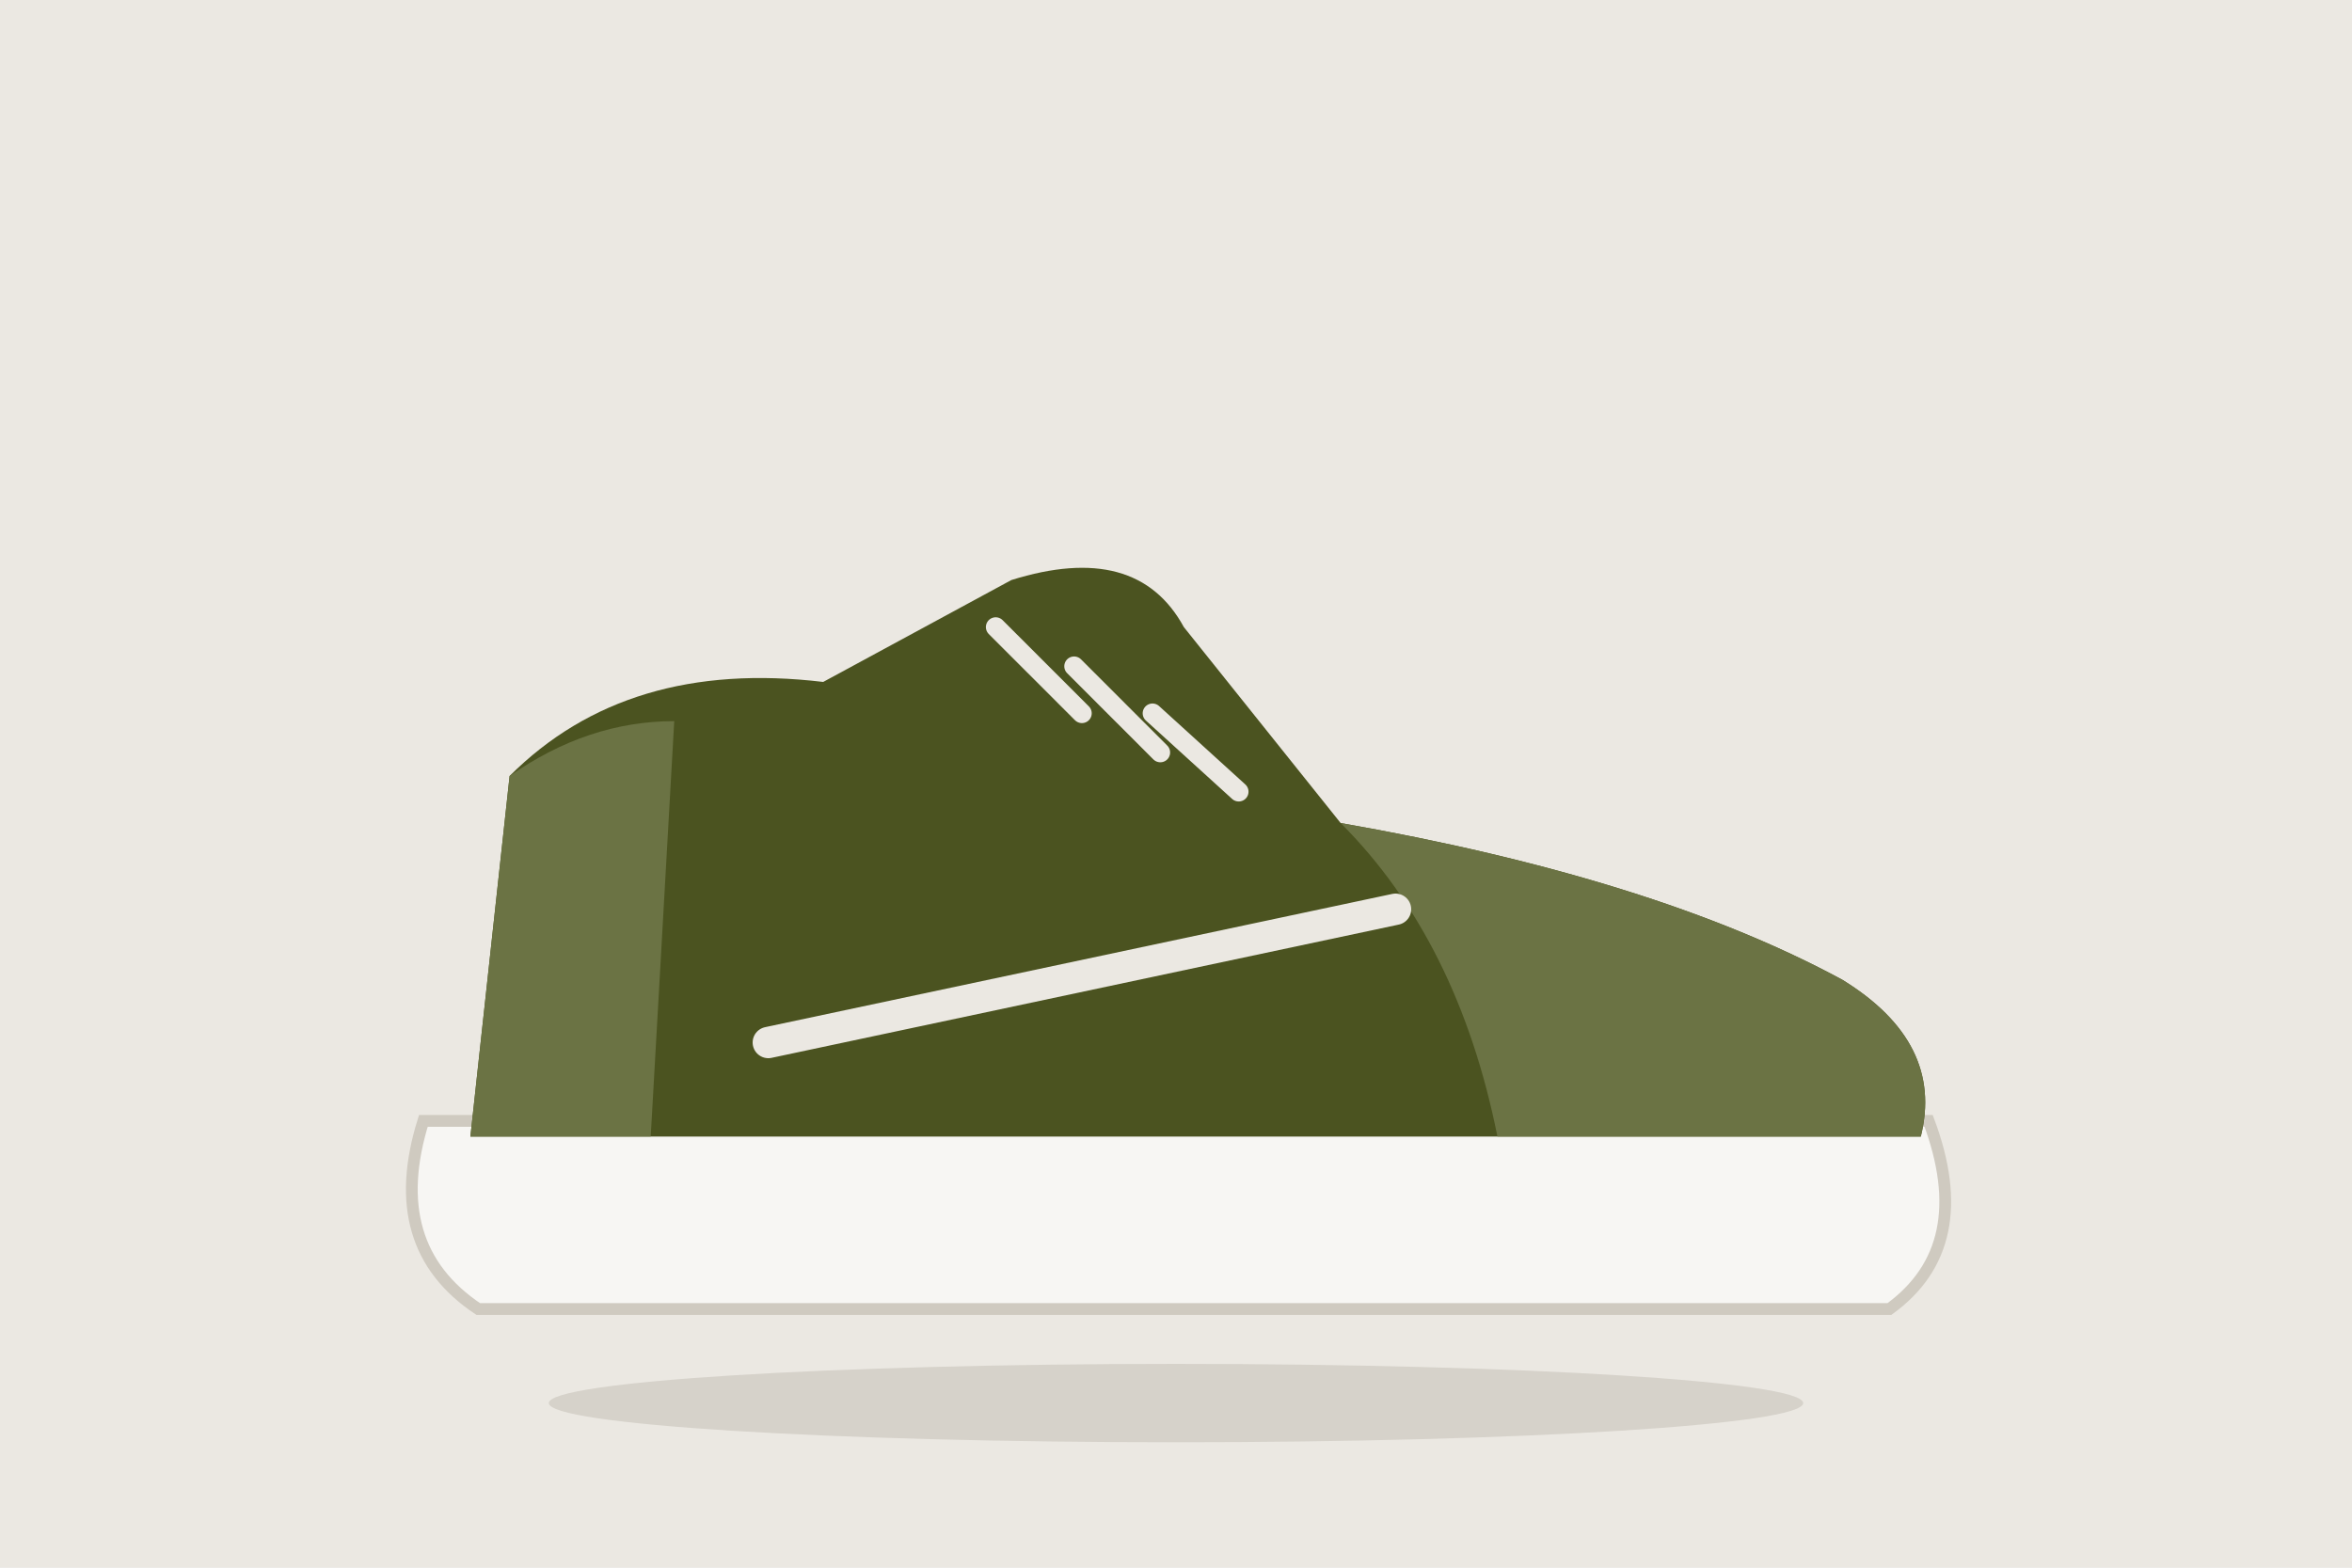
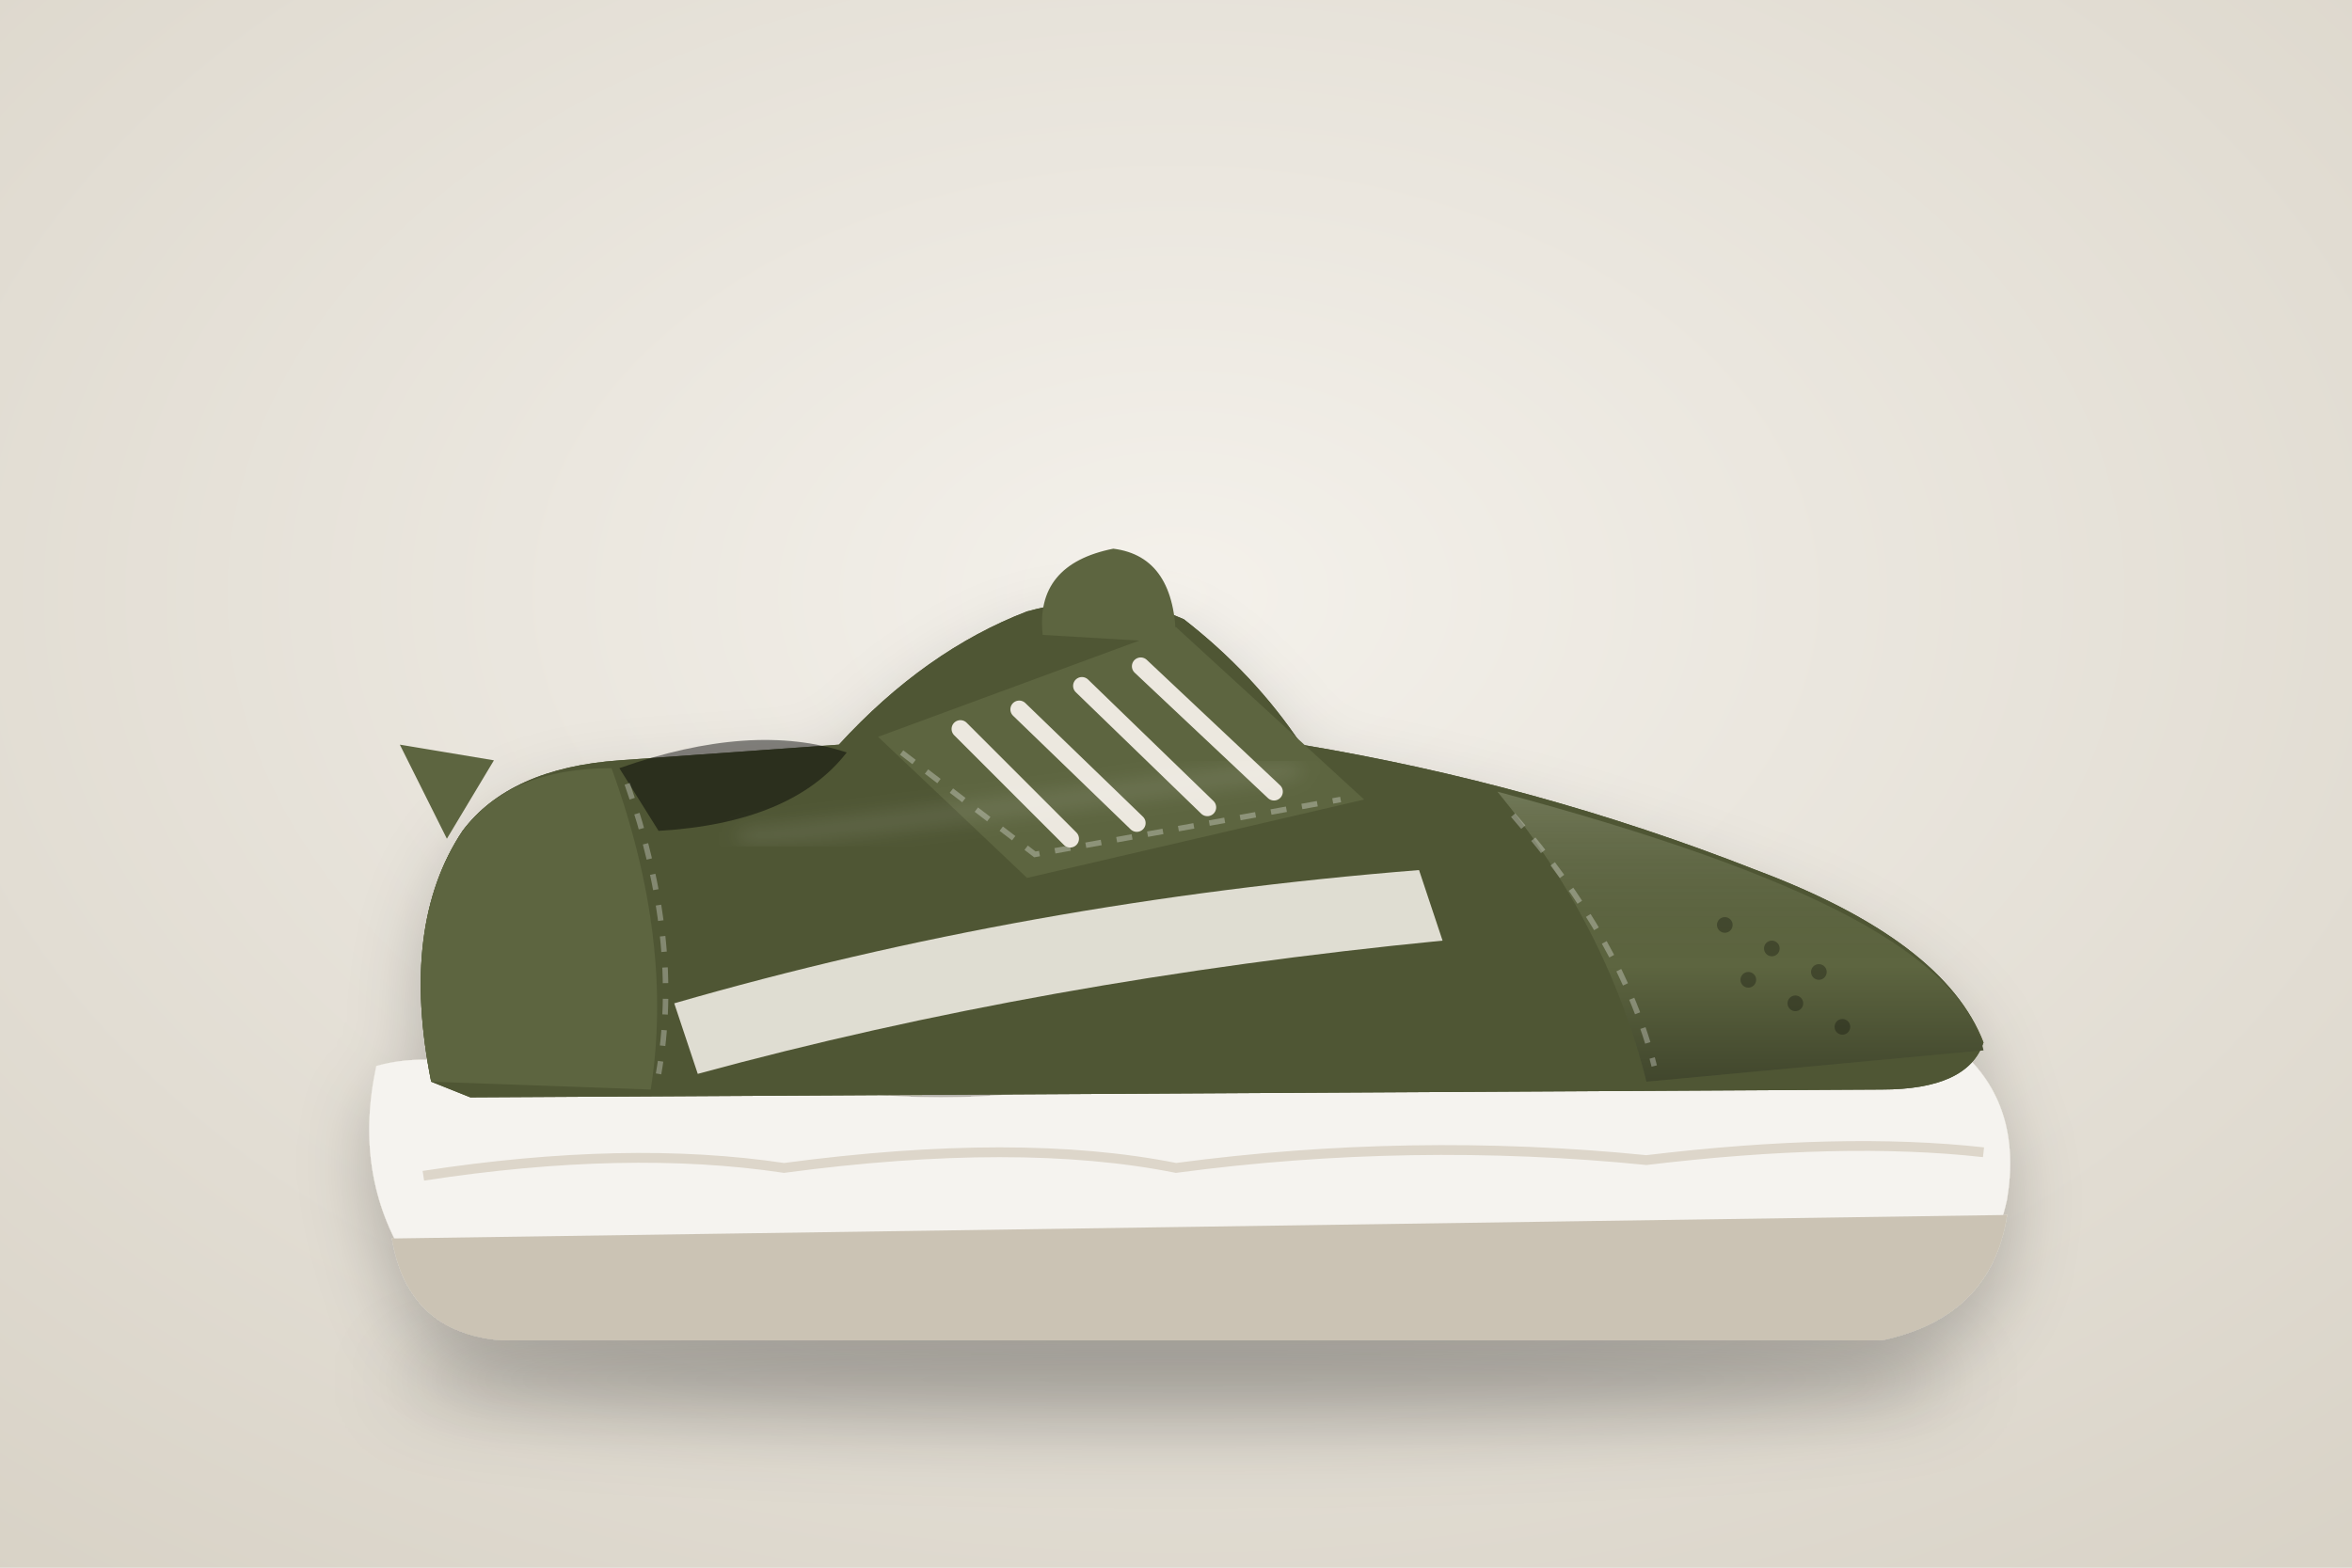
<svg xmlns="http://www.w3.org/2000/svg" viewBox="0 0 600 400">
-   <rect width="600" height="400" fill="#ebe8e2" />
-   <ellipse cx="300" cy="358" rx="160" ry="10" fill="#d6d2ca" />
-   <path d="M108 286 L492 286 Q504 318 482 334 L122 334 Q98 318 108 286 Z" fill="#f7f6f3" stroke="#cfcac0" stroke-width="3" />
-   <path d="M120 290 L130 198 Q160 168 210 174 L258 148 Q290 138 302 160 L342 210 Q422 224 470 250 Q496 266 490 290 Z" fill="#4b5320" />
-   <path d="M342 210 Q422 224 470 250 Q496 266 490 290 L382 290 Q372 240 342 210 Z" fill="#6b7344" />
-   <path d="M120 290 L130 198 Q150 184 172 184 L166 290 Z" fill="#6b7344" />
-   <path d="M196 266 L356 232" stroke="#ebe8e2" stroke-width="8" fill="none" stroke-linecap="round" />
-   <path d="M254 160 L276 182 M274 170 L296 192 M294 182 L316 202" stroke="#ebe8e2" stroke-width="5" stroke-linecap="round" />
+   <defs>
+     <radialGradient id="bg" cx="50%" cy="38%" r="80%">
+       <stop offset="0" stop-color="#f4f1eb" />
+       <stop offset="1" stop-color="#d8d2c6" />
+     </radialGradient>
+     <linearGradient id="volX" x1="0" x2="1" y1="0" y2="0">
+       <stop offset="0" stop-color="#000" stop-opacity=".34" />
+       <stop offset=".3" stop-color="#fff" stop-opacity=".07" />
+       <stop offset=".55" stop-color="#fff" stop-opacity=".1" />
+       <stop offset="1" stop-color="#000" stop-opacity=".36" />
+     </linearGradient>
+     <linearGradient id="volY" x1="0" x2="0" y1="0" y2="1">
+       <stop offset="0" stop-color="#fff" stop-opacity=".12" />
+       <stop offset=".6" stop-color="#000" stop-opacity="0" />
+       <stop offset="1" stop-color="#000" stop-opacity=".3" />
+     </linearGradient>
+     <linearGradient id="puff" x1="0" x2="0" y1="0" y2="1">
+       <stop offset="0" stop-color="#fff" stop-opacity=".22" />
+       <stop offset=".45" stop-color="#fff" stop-opacity=".04" />
+       <stop offset="1" stop-color="#000" stop-opacity=".42" />
+     </linearGradient>
+     <pattern id="rib" width="5" height="10" patternUnits="userSpaceOnUse">
+       <rect width="2" height="10" fill="#000" opacity=".22" />
+     </pattern>
+     <filter id="soft" x="-10%" y="-10%" width="120%" height="120%">
+       <feGaussianBlur stdDeviation="2.5" />
+     </filter>
+     <filter id="floor" x="-30%" y="-200%" width="160%" height="500%">
+       <feGaussianBlur stdDeviation="10" />
+     </filter>
+     <filter id="drop" x="-20%" y="-20%" width="140%" height="150%">
+       <feDropShadow dx="0" dy="8" stdDeviation="9" flood-color="#000" flood-opacity=".22" />
+     </filter>
+   </defs>
+   <rect width="600" height="400" fill="url(#bg)" />
+   <ellipse cx="300" cy="352" rx="200" ry="12" fill="#000" opacity=".22" filter="url(#floor)" />
+   <g filter="url(#drop)">
+     <path d="M96 272 Q90 300 104 322 Q112 336 132 336 L478 336 Q506 334 512 306 Q516 282 500 268 Q470 276 440 270 Q400 280 360 274 Q320 282 280 276 Q240 284 200 276 Q160 284 128 274 Q110 268 96 272 Z" fill="#f5f3ef" />
+     <path d="M100 316 L512 310 Q508 336 480 342 L128 342 Q104 340 100 316 Z" fill="#cbc3b4" />
+     <path d="M108 300 Q160 292 200 298 Q260 290 300 298 Q360 290 420 296 Q470 290 506 294" fill="none" stroke="#ddd6ca" stroke-width="2.5" />
+     <path id="up" d="M110 276 Q102 236 118 212 Q130 196 158 194 L214 190 Q236 166 262 156 Q284 150 302 158 Q320 172 332 190 Q392 200 448 222 Q496 240 506 266 Q502 278 480 278 L120 280 Z" fill="#4f5634" />
+   </g>
+   <use href="#up" fill="url(#volY)" />
+   <path d="M382 202 Q442 218 472 234 Q502 250 506 268 L420 276 Q410 236 382 202 Z" fill="#5d6540" />
+   <path d="M382 202 Q442 218 472 234 Q502 250 506 268 L420 276 Q410 236 382 202 Z" fill="url(#volY)" />
+   <path d="M110 276 Q102 236 118 212 Q130 196 156 196 Q172 240 166 278 Z" fill="#5d6540" />
+   <path d="M114 214 L102 190 L126 194 Z" fill="#5d6540" />
+   <path d="M158 196 Q192 184 216 192 Q202 210 168 212 Z" fill="#000" opacity=".45" />
+   <path d="M266 162 Q264 144 284 140 Q300 142 300 164 Z" fill="#5d6540" />
+   <path d="M224 188 L300 160 L348 204 L262 224 Z" fill="#5d6540" />
+   <path d="M172 256 Q262 230 362 222 L368 240 Q266 250 178 274 Z" fill="#ece8df" opacity=".92" />
+   <path d="M386 208 Q414 240 422 272" fill="none" stroke="#fff" stroke-opacity=".3" stroke-width="1.4" stroke-dasharray="4 4" />
+   <path d="M160 200 Q174 240 168 274" fill="none" stroke="#fff" stroke-opacity=".3" stroke-width="1.4" stroke-dasharray="4 4" />
+   <path d="M230 192 L264 218 L342 204" fill="none" stroke="#fff" stroke-opacity=".3" stroke-width="1.4" stroke-dasharray="4 4" />
+   <path d="M273 214 L245 186 M290 210 L260 181 M308 206 L276 175 M325 202 L291 170" stroke="#ece8df" stroke-width="4.5" stroke-linecap="round" />
+   <g fill="#000" opacity=".28">
+     <circle cx="440" cy="236" r="2" />
+     <circle cx="452" cy="242" r="2" />
+     <circle cx="464" cy="248" r="2" />
+     <circle cx="446" cy="250" r="2" />
+     <circle cx="458" cy="256" r="2" />
+     <circle cx="470" cy="262" r="2" />
+   </g>
+   <path d="M190 214 Q260 206 330 196" fill="none" stroke="#fff" stroke-opacity=".12" stroke-width="4" stroke-linecap="round" filter="url(#soft)" />
</svg>
